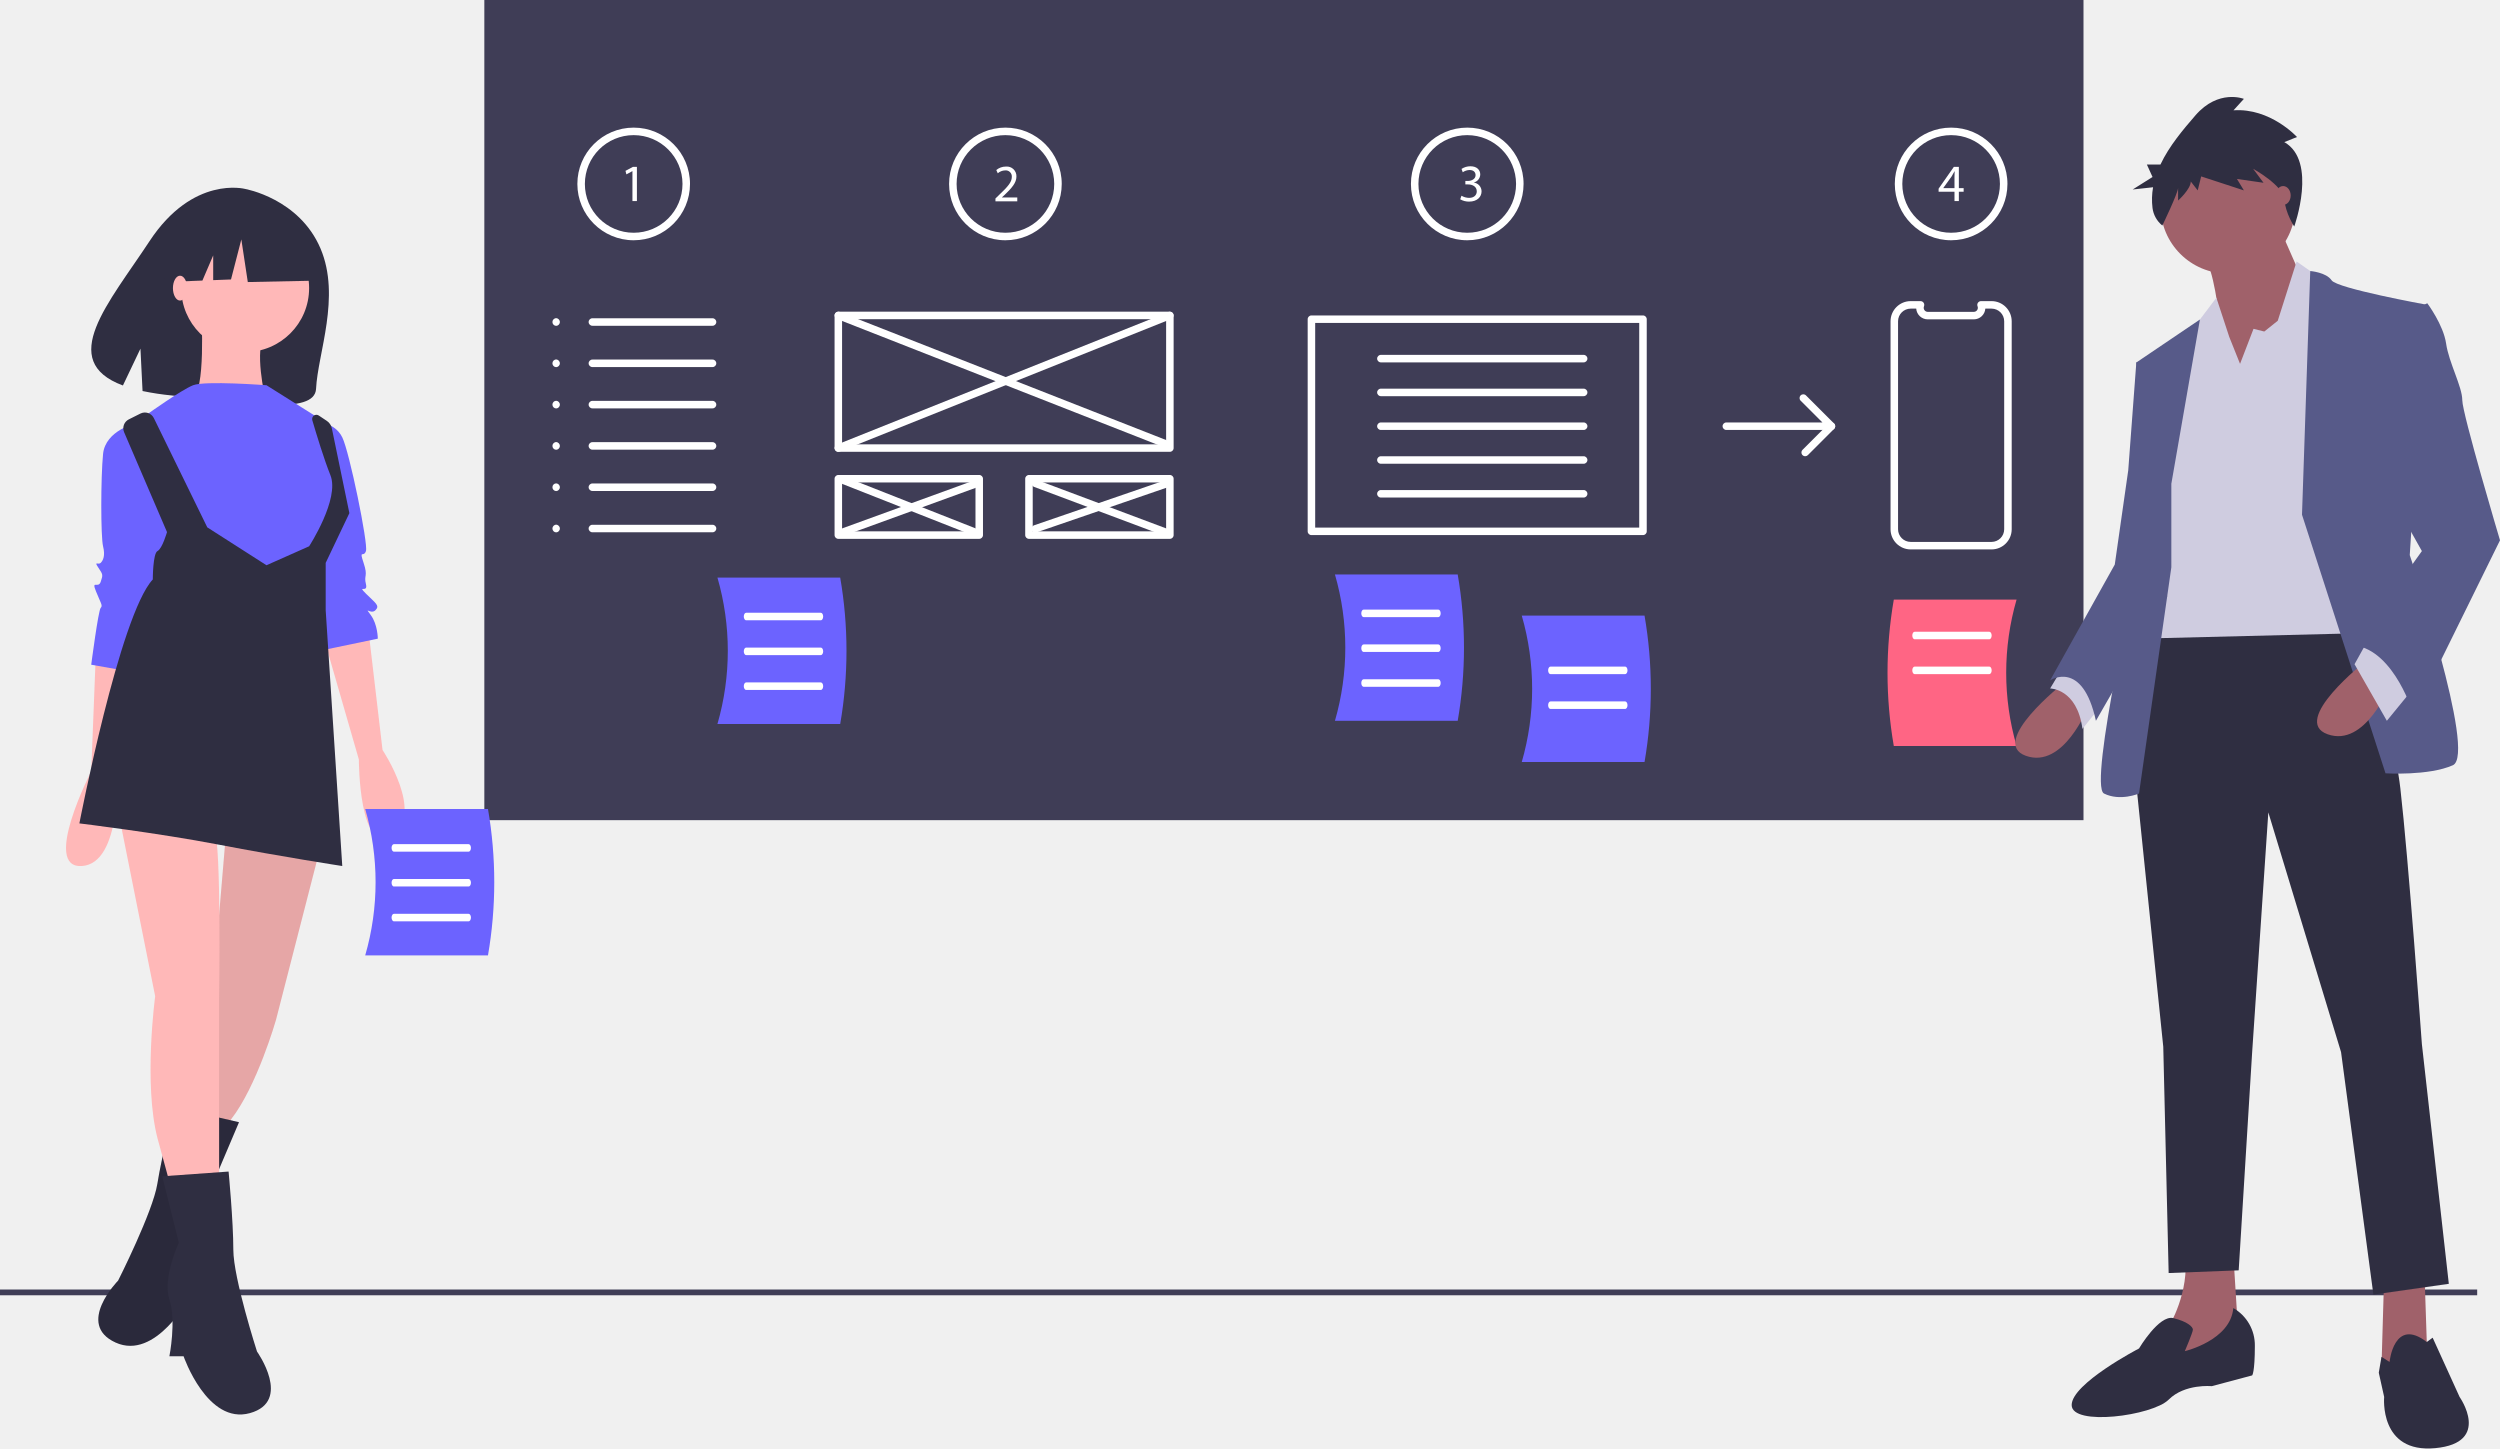
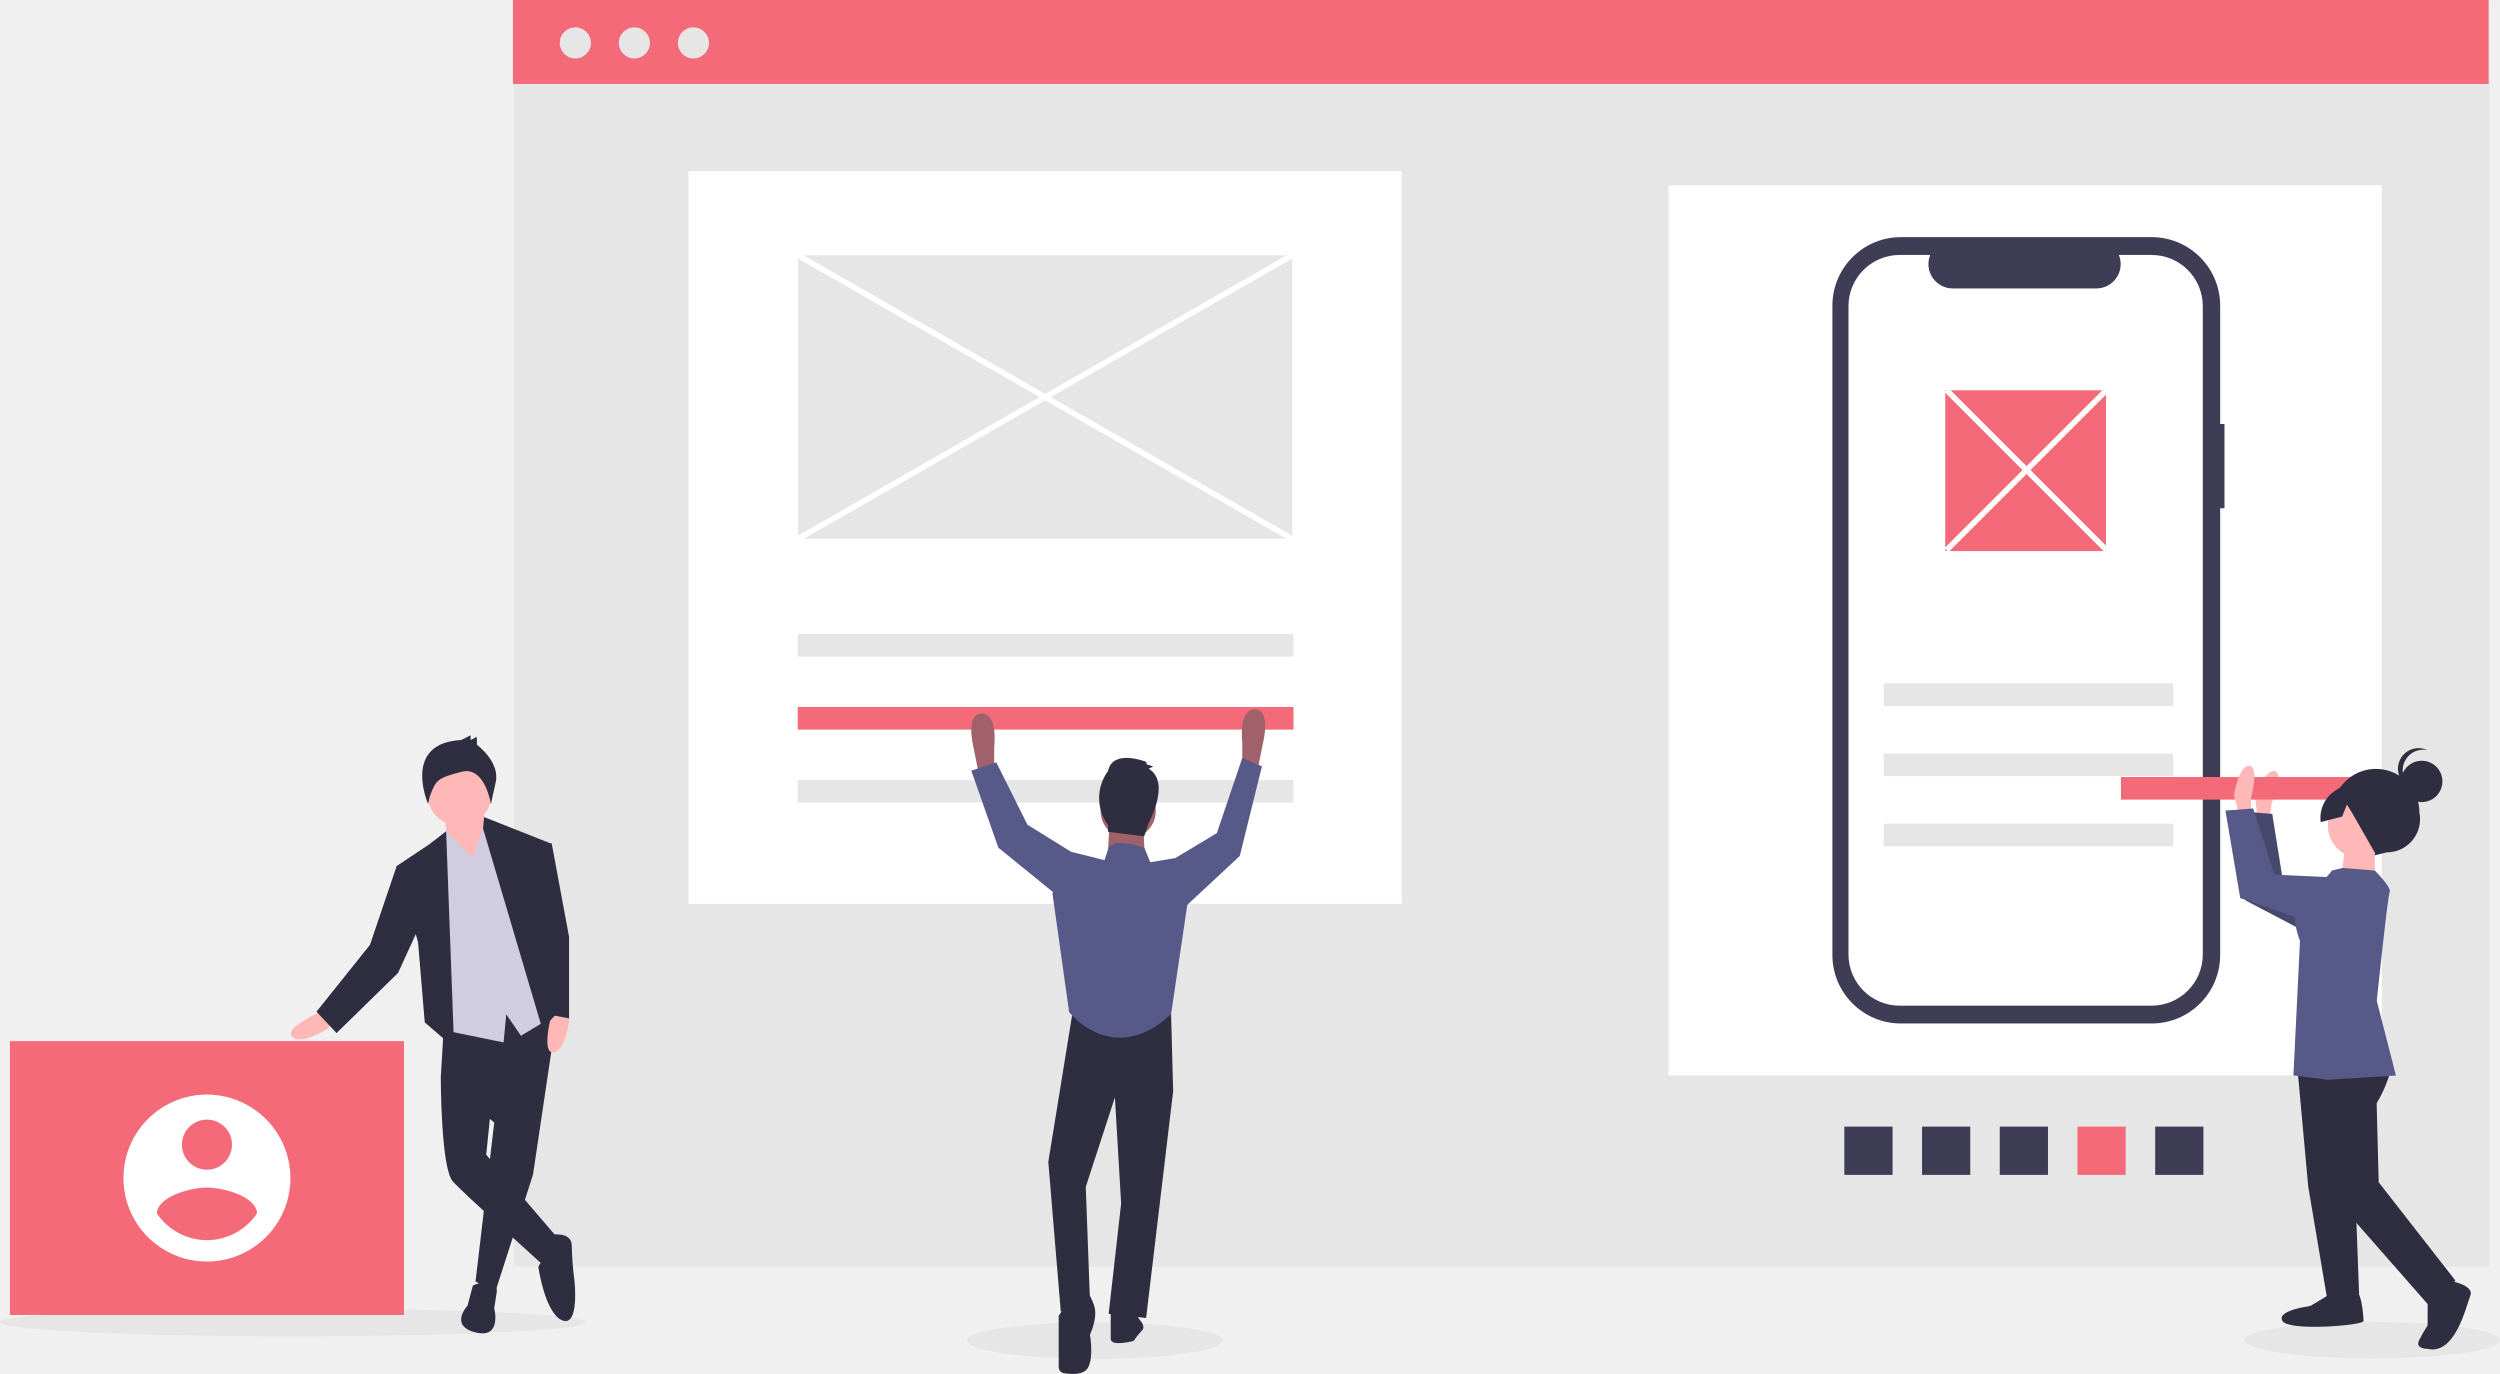
- <svg xmlns="http://www.w3.org/2000/svg" id="b8ce0917-79ae-4875-bfb0-e0ef48cf483c" data-name="Layer 1" width="972.385" height="563.4" viewBox="0 0 972.385 563.4">
-   <rect y="501.562" width="963.51" height="2.241" fill="#3f3d56" />
-   <path d="M238.486,264.994c-8.273-19.52-29.333-23.207-29.333-23.207s-20.277-5.41-37.211,20.353c-15.784,24.013-36.139,46.511-10.325,56.096l6.819-14.32.818,16.48a105.095,105.095,0,0,0,11.364,1.725c28.632,2.909,55.622,7.745,56.122-2.602C237.404,305.763,246.446,283.776,238.486,264.994Z" transform="translate(-113.8076 -168.2999)" fill="#2f2e41" />
-   <path d="M151.132,421.316l-1.842,46.981s-19.345,37.769-3.685,36.848,13.818-36.848,13.818-36.848l5.527-44.217Z" transform="translate(-113.8076 -168.2999)" fill="#ffb8b8" />
-   <path d="M257.069,413.026l5.527,46.981s16.582,24.872,3.685,33.163-12.897-29.478-12.897-29.478l-13.818-47.902Z" transform="translate(-113.8076 -168.2999)" fill="#ffb8b8" />
-   <path d="M237.724,500.539l-16.582,64.484s-7.37,25.793-17.503,38.69l-3.685,7.37-14.739-1.842,10.133-41.454,6.448-76.459Z" transform="translate(-113.8076 -168.2999)" fill="#ffb8b8" />
-   <path d="M237.724,500.539l-16.582,64.484s-7.37,25.793-17.503,38.69l-3.685,7.37-14.739-1.842,10.133-41.454,6.448-76.459Z" transform="translate(-113.8076 -168.2999)" opacity="0.1" />
-   <path d="M181.57,598.956l25.193,5.833L196.379,629.265s4.22,14.653.2,22.413-3.44,21.839-3.44,21.839l-5.46-.86s-13.256,24.956-28.919,17.826.996-24.089.996-24.089S173.3,639.618,175.02,628.698,181.57,598.956,181.57,598.956Z" transform="translate(-113.8076 -168.2999)" fill="#2f2e41" />
-   <path d="M181.57,598.956l25.193,5.833L196.379,629.265s4.22,14.653.2,22.413-3.44,21.839-3.44,21.839l-5.46-.86s-13.256,24.956-28.919,17.826.996-24.089.996-24.089S173.3,639.618,175.02,628.698,181.57,598.956,181.57,598.956Z" transform="translate(-113.8076 -168.2999)" opacity="0.1" />
-   <path d="M160.344,486.721,174.162,555.811s-4.606,34.084.921,55.272L180.61,631.349H199.034V556.732s.921-60.799-1.842-65.405S160.344,486.721,160.344,486.721Z" transform="translate(-113.8076 -168.2999)" fill="#ffb8b8" />
-   <path d="M202.719,623.979l-25.793,1.842,6.448,25.793s-6.448,13.818-3.685,22.109,0,22.109,0,22.109H185.216s9.212,26.715,25.793,22.109,2.764-23.951,2.764-23.951-9.212-28.557-9.212-39.611S202.719,623.979,202.719,623.979Z" transform="translate(-113.8076 -168.2999)" fill="#2f2e41" />
-   <circle cx="95.359" cy="112.073" r="24.872" fill="#ffb8b8" />
-   <path d="M192.125,290.046s1.842,31.321-3.685,33.163,28.557,0,28.557,0-4.606-19.345,0-24.872S192.125,290.046,192.125,290.046Z" transform="translate(-113.8076 -168.2999)" fill="#ffb8b8" />
-   <path d="M217.458,318.142s-23.951-1.842-28.557,0S171.398,329.197,171.398,329.197l6.448,58.035,52.508,11.054,8.291-11.976,8.291-17.503-3.685-22.109-.921-12.897Z" transform="translate(-113.8076 -168.2999)" fill="#6c63ff" />
-   <path d="M166.792,332.882s-11.976,2.764-12.897,11.976-.921,32.242,0,35.927,0,5.527-.921,6.448-2.764-.921-.921,1.842,1.842,2.764.921,5.527-3.685-.921-1.842,3.685,2.764,5.527,1.842,6.448-3.685,22.109-3.685,22.109l15.66,2.764L180.61,375.257Z" transform="translate(-113.8076 -168.2999)" fill="#6c63ff" />
-   <path d="M238.645,332.882a9.817,9.817,0,0,1,8.291,5.527c2.764,5.527,10.133,41.454,9.212,44.217s-2.764-.921-.921,4.606,0,4.606.921,8.291-3.685,0,0,3.685,5.527,4.606,3.685,6.448-4.606-1.842-1.842,1.842,2.764,9.212,2.764,9.212l-22.109,4.606-6.448-51.587Z" transform="translate(-113.8076 -168.2999)" fill="#6c63ff" />
-   <path d="M163.908,331.417l4.525-2.263a3.874,3.874,0,0,1,5.212,1.763l20.782,42.497,23.03,14.739,16.582-7.37s11.976-18.424,8.291-27.636c-2.498-6.246-5.425-15.855-7.051-21.396a1.655,1.655,0,0,1,2.509-1.839l3.14,2.093a4.593,4.593,0,0,1,1.95,2.892l6.821,32.989-9.212,19.345V405.656l6.448,99.489s-23.951-3.685-47.902-8.291-54.351-8.291-54.351-8.291,15.66-81.065,28.557-94.883c0,0,0-10.133,1.842-11.054s3.685-7.37,3.685-7.37l-16.686-38.846A3.874,3.874,0,0,1,163.908,331.417Z" transform="translate(-113.8076 -168.2999)" fill="#2f2e41" />
-   <polygon points="120 89.602 98.895 78.547 69.749 83.07 63.719 109.703 78.73 109.125 82.923 99.341 82.923 108.964 89.85 108.698 93.87 93.12 96.382 109.703 121.005 109.2 120 89.602" fill="#2f2e41" />
-   <ellipse cx="70.027" cy="112.073" rx="2.764" ry="4.836" fill="#ffb8b8" />
-   <rect x="188.385" width="622" height="319.006" fill="#3f3d56" />
-   <path d="M568.836,344.036H439.876a1.46,1.46,0,0,1-1.46-1.46V290.993a1.46,1.46,0,0,1,1.46-1.46H568.836a1.46,1.46,0,0,1,1.46,1.46V342.576A1.46,1.46,0,0,1,568.836,344.036Zm-127.5-2.921H567.376V292.453H441.337Z" transform="translate(-113.8076 -168.2999)" fill="#fff" />
-   <path d="M494.684,377.889H439.876a1.46,1.46,0,0,1-1.46-1.46V354.505a1.46,1.46,0,0,1,1.46-1.46h54.808a1.46,1.46,0,0,1,1.46,1.46v21.924A1.46,1.46,0,0,1,494.684,377.889Zm-53.348-2.921H493.224V355.965H441.337Z" transform="translate(-113.8076 -168.2999)" fill="#fff" />
-   <path d="M568.836,377.889H514.028a1.46,1.46,0,0,1-1.46-1.46V354.505a1.46,1.46,0,0,1,1.46-1.46h54.808a1.46,1.46,0,0,1,1.46,1.46v21.924A1.46,1.46,0,0,1,568.836,377.889Zm-53.348-2.921h51.887V355.965H515.489Z" transform="translate(-113.8076 -168.2999)" fill="#fff" />
-   <path d="M567.225,342.425a1.462,1.462,0,0,1-.533-.101L439.343,292.352a1.46,1.46,0,0,1,1.067-2.718l127.348,49.972a1.46,1.46,0,0,1-.533,2.82Z" transform="translate(-113.8076 -168.2999)" fill="#fff" />
-   <path d="M439.877,344.036a1.461,1.461,0,0,1-.543-2.817l128.961-51.583a1.461,1.461,0,0,1,1.084,2.713L440.419,343.932A1.454,1.454,0,0,1,439.877,344.036Z" transform="translate(-113.8076 -168.2999)" fill="#fff" />
-   <path d="M493.879,377.083a1.469,1.469,0,0,1-.535-.101l-53.197-20.957a1.461,1.461,0,0,1,1.071-2.718l53.196,20.957a1.461,1.461,0,0,1-.535,2.82Z" transform="translate(-113.8076 -168.2999)" fill="#fff" />
-   <path d="M440.682,377.083a1.46,1.46,0,0,1-.499-2.832l53.197-19.344a1.46,1.46,0,1,1,.998,2.744l-53.197,19.344A1.46,1.46,0,0,1,440.682,377.083Z" transform="translate(-113.8076 -168.2999)" fill="#fff" />
-   <path d="M568.031,377.083a1.475,1.475,0,0,1-.513-.093l-51.583-19.344a1.461,1.461,0,0,1,1.027-2.735l51.583,19.344a1.461,1.461,0,0,1-.513,2.828Z" transform="translate(-113.8076 -168.2999)" fill="#fff" />
-   <path d="M516.447,375.472a1.46,1.46,0,0,1-.475-2.841l51.583-17.732a1.46,1.46,0,1,1,.95,2.761L516.922,375.392A1.456,1.456,0,0,1,516.447,375.472Z" transform="translate(-113.8076 -168.2999)" fill="#fff" />
-   <path d="M360.282,261.752a21.907,21.907,0,1,1,21.907-21.907A21.931,21.931,0,0,1,360.282,261.752Zm0-40.893a18.986,18.986,0,1,0,18.986,18.986A19.007,19.007,0,0,0,360.282,220.86Z" transform="translate(-113.8076 -168.2999)" fill="#fff" />
-   <path d="M504.866,261.752a21.907,21.907,0,1,1,21.907-21.907A21.931,21.931,0,0,1,504.866,261.752Zm0-40.893A18.986,18.986,0,1,0,523.852,239.845,19.008,19.008,0,0,0,504.866,220.86Z" transform="translate(-113.8076 -168.2999)" fill="#fff" />
-   <path d="M684.501,261.752a21.907,21.907,0,1,1,21.907-21.907A21.931,21.931,0,0,1,684.501,261.752Zm0-40.893A18.986,18.986,0,1,0,703.487,239.845,19.008,19.008,0,0,0,684.501,220.86Z" transform="translate(-113.8076 -168.2999)" fill="#fff" />
-   <path d="M872.704,261.752a21.907,21.907,0,1,1,21.907-21.907A21.931,21.931,0,0,1,872.704,261.752Zm0-40.893a18.986,18.986,0,1,0,18.986,18.986A19.008,19.008,0,0,0,872.704,220.86Z" transform="translate(-113.8076 -168.2999)" fill="#fff" />
-   <path d="M500.991,246.607v-1.105l1.411-1.371c3.397-3.232,4.932-4.952,4.952-6.956a2.371,2.371,0,0,0-2.639-2.597,4.531,4.531,0,0,0-2.824,1.124l-.573-1.268a5.839,5.839,0,0,1,3.765-1.351,3.742,3.742,0,0,1,4.07,3.866c0,2.455-1.78,4.44-4.582,7.14l-1.064.983v.04h5.974v1.495Z" transform="translate(-113.8076 -168.2999)" fill="#fff" />
-   <path d="M359.797,234.874h-.041l-2.312,1.248-.347-1.371,2.905-1.555h1.535v13.298H359.797Z" transform="translate(-113.8076 -168.2999)" fill="#fff" />
-   <path d="M874.013,246.494V242.874h-6.178v-1.187l5.933-8.49h1.944v8.265h1.861v1.412h-1.861v3.62Zm0-5.032v-4.438q0-1.044.063-2.088h-.063c-.408.779-.736,1.351-1.104,1.965l-3.253,4.52v.041Z" transform="translate(-113.8076 -168.2999)" fill="#fff" />
-   <path d="M682.252,244.428a6.029,6.029,0,0,0,2.945.839c2.313,0,3.029-1.473,3.008-2.577-.02-1.863-1.699-2.66-3.436-2.66H683.765v-1.351h1.004c1.309,0,2.967-.675,2.967-2.251,0-1.064-.676-2.005-2.333-2.005a4.865,4.865,0,0,0-2.658.881l-.471-1.309a6.311,6.311,0,0,1,3.477-1.024c2.619,0,3.805,1.555,3.805,3.172a3.303,3.303,0,0,1-2.456,3.129v.041a3.463,3.463,0,0,1,2.967,3.416c0,2.128-1.657,3.991-4.848,3.991a6.747,6.747,0,0,1-3.457-.901Z" transform="translate(-113.8076 -168.2999)" fill="#fff" />
-   <path d="M752.853,376.429H623.893a1.46,1.46,0,0,1-1.46-1.46V292.453a1.46,1.46,0,0,1,1.46-1.46H752.853a1.46,1.46,0,0,1,1.46,1.46V374.968A1.46,1.46,0,0,1,752.853,376.429Zm-127.5-2.921H751.392V293.913H625.353Z" transform="translate(-113.8076 -168.2999)" fill="#fff" />
-   <path d="M729.775,309.248H650.911a1.46,1.46,0,1,1,0-2.921h78.864a1.46,1.46,0,1,1,0,2.921Z" transform="translate(-113.8076 -168.2999)" fill="#fff" />
-   <path d="M729.775,322.392H650.911a1.46,1.46,0,1,1,0-2.921h78.864a1.46,1.46,0,1,1,0,2.921Z" transform="translate(-113.8076 -168.2999)" fill="#fff" />
-   <path d="M729.775,335.536H650.911a1.46,1.46,0,1,1,0-2.921h78.864a1.46,1.46,0,1,1,0,2.921Z" transform="translate(-113.8076 -168.2999)" fill="#fff" />
-   <path d="M729.775,348.68H650.911a1.46,1.46,0,1,1,0-2.921h78.864a1.46,1.46,0,1,1,0,2.921Z" transform="translate(-113.8076 -168.2999)" fill="#fff" />
-   <path d="M729.775,361.824H650.911a1.46,1.46,0,1,1,0-2.921h78.864a1.46,1.46,0,1,1,0,2.921Z" transform="translate(-113.8076 -168.2999)" fill="#fff" />
-   <path d="M330.119,295.049a1.501,1.501,0,0,0,0-3,1.501,1.501,0,0,0,0,3Z" transform="translate(-113.8076 -168.2999)" fill="#fff" />
-   <path d="M330.119,311.113a1.501,1.501,0,0,0,0-3,1.501,1.501,0,0,0,0,3Z" transform="translate(-113.8076 -168.2999)" fill="#fff" />
-   <path d="M330.119,327.178a1.501,1.501,0,0,0,0-3,1.501,1.501,0,0,0,0,3Z" transform="translate(-113.8076 -168.2999)" fill="#fff" />
-   <path d="M330.119,343.243a1.501,1.501,0,0,0,0-3,1.501,1.501,0,0,0,0,3Z" transform="translate(-113.8076 -168.2999)" fill="#fff" />
-   <path d="M330.119,359.308a1.501,1.501,0,0,0,0-3,1.501,1.501,0,0,0,0,3Z" transform="translate(-113.8076 -168.2999)" fill="#fff" />
-   <path d="M330.119,375.373a1.501,1.501,0,0,0,0-3,1.501,1.501,0,0,0,0,3Z" transform="translate(-113.8076 -168.2999)" fill="#fff" />
-   <path d="M390.951,295.009H344.217a1.46,1.46,0,0,1,0-2.921h46.734a1.46,1.46,0,0,1,0,2.921Z" transform="translate(-113.8076 -168.2999)" fill="#fff" />
-   <path d="M390.951,311.074H344.217a1.46,1.46,0,1,1,0-2.921h46.734a1.46,1.46,0,1,1,0,2.921Z" transform="translate(-113.8076 -168.2999)" fill="#fff" />
-   <path d="M390.951,327.139H344.217a1.46,1.46,0,1,1,0-2.921h46.734a1.46,1.46,0,1,1,0,2.921Z" transform="translate(-113.8076 -168.2999)" fill="#fff" />
-   <path d="M390.951,343.203H344.217a1.46,1.46,0,1,1,0-2.921h46.734a1.46,1.46,0,1,1,0,2.921Z" transform="translate(-113.8076 -168.2999)" fill="#fff" />
-   <path d="M390.951,359.268H344.217a1.46,1.46,0,1,1,0-2.921h46.734a1.46,1.46,0,1,1,0,2.921Z" transform="translate(-113.8076 -168.2999)" fill="#fff" />
-   <path d="M390.951,375.333H344.217a1.46,1.46,0,1,1,0-2.921h46.734a1.46,1.46,0,1,1,0,2.921Z" transform="translate(-113.8076 -168.2999)" fill="#fff" />
-   <path d="M888.423,382.002H856.985a7.852,7.852,0,0,1-7.844-7.843V293.26a7.851,7.851,0,0,1,7.844-7.841h3.814a1.46,1.46,0,0,1,1.355,2.007,1.575,1.575,0,0,0,1.453,2.171h17.923a1.574,1.574,0,0,0,1.456-2.166,1.46,1.46,0,0,1,1.352-2.011h4.085a7.851,7.851,0,0,1,7.843,7.841v80.899A7.852,7.852,0,0,1,888.423,382.002Zm-31.438-93.663a4.928,4.928,0,0,0-4.923,4.92v80.899a4.928,4.928,0,0,0,4.923,4.922H888.423a4.927,4.927,0,0,0,4.922-4.922V293.26a4.927,4.927,0,0,0-4.922-4.92h-2.412a4.499,4.499,0,0,1-4.481,4.177H863.607a4.498,4.498,0,0,1-4.48-4.177Z" transform="translate(-113.8076 -168.2999)" fill="#fff" />
-   <path d="M826.165,335.536H785.272a1.46,1.46,0,0,1,0-2.921H822.639l-8.46-8.46a1.46,1.46,0,0,1,2.065-2.065l10.953,10.953a1.46,1.46,0,0,1-1.033,2.493Z" transform="translate(-113.8076 -168.2999)" fill="#fff" />
-   <path d="M815.941,345.759a1.46,1.46,0,0,1-1.033-2.493L825.132,333.043a1.46,1.46,0,0,1,2.065,2.065l-10.223,10.223A1.456,1.456,0,0,1,815.941,345.759Z" transform="translate(-113.8076 -168.2999)" fill="#fff" />
-   <path d="M898.161,458.458H850.41a167.01,167.01,0,0,1,0-56.934h47.751A102.443,102.443,0,0,0,898.161,458.458Z" transform="translate(-113.8076 -168.2999)" fill="#ff6584" />
-   <path d="M633.036,448.67h47.751a167.01,167.01,0,0,0,0-56.934H633.036A102.443,102.443,0,0,1,633.036,448.67Z" transform="translate(-113.8076 -168.2999)" fill="#6c63ff" />
-   <path d="M705.705,464.681H753.456a167.01,167.01,0,0,0,0-56.934H705.705A102.443,102.443,0,0,1,705.705,464.681Z" transform="translate(-113.8076 -168.2999)" fill="#6c63ff" />
-   <path d="M673.253,408.324H644.195c-.501,0-.908-.653-.908-1.46s.407-1.46.908-1.46h29.057c.501,0,.908.653.908,1.46S673.754,408.324,673.253,408.324Z" transform="translate(-113.8076 -168.2999)" fill="#fff" />
-   <path d="M673.253,421.872H644.195c-.501,0-.908-.653-.908-1.46s.407-1.46.908-1.46h29.057c.501,0,.908.653.908,1.46S673.754,421.872,673.253,421.872Z" transform="translate(-113.8076 -168.2999)" fill="#fff" />
-   <path d="M745.922,430.494H716.865c-.501,0-.908-.653-.908-1.46s.407-1.46.908-1.46h29.057c.501,0,.908.653.908,1.46S746.423,430.494,745.922,430.494Z" transform="translate(-113.8076 -168.2999)" fill="#fff" />
-   <path d="M745.922,444.042H716.865c-.501,0-.908-.653-.908-1.46s.407-1.46.908-1.46h29.057c.501,0,.908.653.908,1.46S746.423,444.042,745.922,444.042Z" transform="translate(-113.8076 -168.2999)" fill="#fff" />
-   <path d="M887.565,416.945H858.508c-.501,0-.908-.653-.908-1.46s.407-1.46.908-1.46h29.057c.501,0,.908.653.908,1.46S888.067,416.945,887.565,416.945Z" transform="translate(-113.8076 -168.2999)" fill="#fff" />
-   <path d="M887.565,430.494H858.508c-.501,0-.908-.653-.908-1.46s.407-1.46.908-1.46h29.057c.501,0,.908.653.908,1.46S888.067,430.494,887.565,430.494Z" transform="translate(-113.8076 -168.2999)" fill="#fff" />
-   <path d="M673.253,435.421H644.195c-.501,0-.908-.653-.908-1.46s.407-1.46.908-1.46h29.057c.501,0,.908.653.908,1.46S673.754,435.421,673.253,435.421Z" transform="translate(-113.8076 -168.2999)" fill="#fff" />
-   <path d="M392.858,449.901h47.751a167.011,167.011,0,0,0,0-56.934H392.858A102.443,102.443,0,0,1,392.858,449.901Z" transform="translate(-113.8076 -168.2999)" fill="#6c63ff" />
-   <path d="M433.074,409.555H404.017c-.501,0-.908-.653-.908-1.46s.407-1.46.908-1.46h29.057c.501,0,.908.653.908,1.46S433.576,409.555,433.074,409.555Z" transform="translate(-113.8076 -168.2999)" fill="#fff" />
-   <path d="M433.074,423.104H404.017c-.501,0-.908-.653-.908-1.46s.407-1.46.908-1.46h29.057c.501,0,.908.653.908,1.46S433.576,423.104,433.074,423.104Z" transform="translate(-113.8076 -168.2999)" fill="#fff" />
-   <path d="M433.074,436.652H404.017c-.501,0-.908-.653-.908-1.46s.407-1.46.908-1.46h29.057c.501,0,.908.653.908,1.46S433.576,436.652,433.074,436.652Z" transform="translate(-113.8076 -168.2999)" fill="#fff" />
-   <path d="M255.858,539.901h47.751a167.011,167.011,0,0,0,0-56.934H255.858A102.443,102.443,0,0,1,255.858,539.901Z" transform="translate(-113.8076 -168.2999)" fill="#6c63ff" />
-   <path d="M296.074,499.555H267.017c-.501,0-.908-.653-.908-1.46s.407-1.46.908-1.46h29.057c.501,0,.908.653.908,1.46S296.576,499.555,296.074,499.555Z" transform="translate(-113.8076 -168.2999)" fill="#fff" />
-   <path d="M296.074,513.104H267.017c-.501,0-.908-.653-.908-1.46s.407-1.46.908-1.46h29.057c.501,0,.908.653.908,1.46S296.576,513.104,296.074,513.104Z" transform="translate(-113.8076 -168.2999)" fill="#fff" />
-   <path d="M296.074,526.652H267.017c-.501,0-.908-.653-.908-1.46s.407-1.46.908-1.46h29.057c.501,0,.908.653.908,1.46S296.576,526.652,296.074,526.652Z" transform="translate(-113.8076 -168.2999)" fill="#fff" />
-   <path d="M916.45,433.986s-29.338,23.051-14.669,28.29,24.099-18.86,24.099-18.86Z" transform="translate(-113.8076 -168.2999)" fill="#a0616a" />
-   <path d="M917.498,425.603l-6.287,10.478s10.478,0,12.574,15.717l8.382-10.478Z" transform="translate(-113.8076 -168.2999)" fill="#cfcce0" />
-   <polygon points="943.047 496.201 944.094 527.634 931.521 534.969 926.282 531.826 927.33 496.201 943.047 496.201" fill="#a0616a" />
-   <path d="M982.461,656.118l2.096,33.529L955.218,702.221l2.096-17.813s8.382-13.621,6.287-28.29Z" transform="translate(-113.8076 -168.2999)" fill="#a0616a" />
-   <path d="M1027.516,403.6s16.765,44.007,19.908,71.25,8.382,99.54,8.382,99.54l10.478,93.254-29.338,4.191-12.574-94.301-28.29-93.254-6.287,93.254-5.239,84.871-27.243,1.048L955.218,575.438,943.692,463.324l6.287-53.438Z" transform="translate(-113.8076 -168.2999)" fill="#2f2e41" />
-   <path d="M1043.233,698.03s1.719-17.598,14.481-7.751l2.284-1.679,10.478,23.051s12.574,17.812-9.43,19.908-19.908-19.908-19.908-19.908l-2.096-9.43,1.048-6.175Z" transform="translate(-113.8076 -168.2999)" fill="#2f2e41" />
-   <path d="M982.461,677.074a16.646,16.646,0,0,1,8.382,14.669c0,10.478-1.048,11.526-1.048,11.526l-15.717,4.191s-10.478-1.048-16.765,5.239-37.721,10.478-37.721,2.096S945.788,692.791,945.788,692.791s7.779-13.137,13.32-11.808,7.636,3.425,7.636,4.473-3.143,8.382-3.143,8.382S981.413,689.648,982.461,677.074Z" transform="translate(-113.8076 -168.2999)" fill="#2f2e41" />
-   <circle cx="866.558" cy="80.226" r="26.195" fill="#a0616a" />
-   <path d="M999.749,255.337l11.526,26.195-31.434,45.055s-2.096-49.246-8.382-57.629S999.749,255.337,999.749,255.337Z" transform="translate(-113.8076 -168.2999)" fill="#a0616a" />
-   <polygon points="871.273 141.522 876.512 127.901 880.703 128.949 885.942 124.757 893.276 101.706 903.754 109.041 917.376 246.302 832.504 248.397 844.03 153.048 854.508 125.805 862.071 115.807 867.081 131.044 871.273 141.522" fill="#cfcce0" />
-   <path d="M1009.18,368.499l3.206-94.781s6.224.48,8.319,3.623,36.673,9.43,36.673,9.43l-6.287,97.445s26.195,77.537,16.765,81.728-26.195,3.143-26.195,3.143Z" transform="translate(-113.8076 -168.2999)" fill="#575a89" />
-   <path d="M958.361,356.449l11.115-63.879-24.737,16.728,6.287,46.103L945.788,386.835s-19.908,86.967-13.621,90.11,13.621,0,13.621,0l12.574-88.015Z" transform="translate(-113.8076 -168.2999)" fill="#575a89" />
-   <path d="M952.075,307.203l-7.335,2.096L941.597,351.21l-5.239,36.673L911.211,432.938s12.574-8.382,17.812,15.717l27.694-48.217Z" transform="translate(-113.8076 -168.2999)" fill="#575a89" />
-   <path d="M1033.803,425.603s-29.338,23.051-14.669,28.29,24.099-18.86,24.099-18.86Z" transform="translate(-113.8076 -168.2999)" fill="#a0616a" />
-   <polygon points="937.808 268.829 928.377 280.355 915.804 258.351 921.043 248.921 937.808 268.829" fill="#cfcce0" />
-   <path d="M1049.52,290.438l8.382-4.191s6.287,8.382,7.335,15.717,6.287,16.765,6.287,22.004,14.669,54.485,14.669,54.485L1052.663,446.559s-7.335-25.147-23.051-27.243l26.195-36.673L1041.137,356.449Z" transform="translate(-113.8076 -168.2999)" fill="#575a89" />
-   <path d="M1002.294,223.568l4.94-1.978s-10.328-11.371-24.698-10.382l4.042-4.45s-9.879-3.955-18.86,6.427c-4.721,5.458-10.184,11.873-13.589,19.099h-5.29l2.208,4.861-7.728,4.861,7.932-.873a27.166,27.166,0,0,0-.215,8.064,10.433,10.433,0,0,0,3.821,6.825h0S960.981,243.344,960.981,241.366v4.944s4.94-4.449,4.94-7.416l2.694,3.461,1.347-5.438,16.615,5.438-2.694-4.449,10.328,1.483-4.042-5.438s11.675,6.427,12.125,11.865c.449,5.438,3.866,10.591,3.866,10.591S1015.317,230.984,1002.294,223.568Z" transform="translate(-113.8076 -168.2999)" fill="#2f2e41" />
-   <ellipse cx="888.037" cy="76.035" rx="2.934" ry="3.667" fill="#a0616a" />
+ <svg xmlns="http://www.w3.org/2000/svg" id="b66c9c51-8109-402d-a3f9-100a5bb3d153" data-name="Layer 1" width="890.302" height="489.3" viewBox="0 0 890.302 489.3">
+   <rect x="182.972" y="0.399" width="703.576" height="450.601" fill="#e6e6e6" />
+   <rect x="245.187" y="60.907" width="254" height="261" fill="#fff" />
+   <rect x="594.187" y="65.969" width="254" height="317" fill="#fff" />
+   <ellipse cx="844.802" cy="477.262" rx="45.5" ry="6.5" fill="#e6e6e6" />
+   <ellipse cx="389.9" cy="477.407" rx="45.5" ry="6.5" fill="#e6e6e6" />
+   <ellipse cx="104.425" cy="470.907" rx="104.425" ry="5" fill="#e6e6e6" />
+   <rect x="182.672" width="703.576" height="29.89" fill="#f56a79" />
+   <circle cx="204.884" cy="15.282" r="5.54" fill="#e6e6e6" />
+   <circle cx="225.913" cy="15.282" r="5.54" fill="#e6e6e6" />
+   <circle cx="246.941" cy="15.282" r="5.54" fill="#e6e6e6" />
+   <path d="M947.036,356.349H945.497V314.198a24.396,24.396,0,0,0-24.396-24.396H831.8a24.396,24.396,0,0,0-24.396,24.396V545.439a24.396,24.396,0,0,0,24.396,24.396h89.302a24.396,24.396,0,0,0,24.396-24.396V386.352h1.539Z" transform="translate(-154.8491 -205.3501)" fill="#3f3d56" />
+   <path d="M921.086,296.149H909.429a8.655,8.655,0,0,1-8.014,11.924H850.256A8.656,8.656,0,0,1,842.242,296.149H831.354a18.218,18.218,0,0,0-18.218,18.218v230.902a18.218,18.218,0,0,0,18.218,18.218h89.732a18.218,18.218,0,0,0,18.218-18.218v-230.902A18.218,18.218,0,0,0,921.086,296.149Z" transform="translate(-154.8491 -205.3501)" fill="#fff" />
+   <rect x="284.09" y="225.776" width="176.544" height="8.053" fill="#e6e6e6" />
+   <rect x="284.09" y="251.776" width="176.544" height="8.053" fill="#f56a79" />
+   <rect x="284.09" y="277.776" width="176.544" height="8.053" fill="#e6e6e6" />
+   <rect x="670.839" y="243.346" width="103.064" height="8.053" fill="#e6e6e6" />
+   <rect x="670.839" y="268.346" width="103.064" height="8.053" fill="#e6e6e6" />
+   <rect x="670.839" y="293.346" width="103.064" height="8.053" fill="#e6e6e6" />
+   <rect x="922.351" y="606.563" width="17.177" height="17.177" transform="translate(1391.242 -521.1374) rotate(90)" fill="#3f3d56" />
+   <rect x="894.676" y="606.563" width="17.177" height="17.177" transform="translate(1363.568 -493.4629) rotate(90)" fill="#f56a79" />
+   <rect x="867.002" y="606.563" width="17.177" height="17.177" transform="translate(1335.893 -465.7884) rotate(90)" fill="#3f3d56" />
+   <rect x="839.327" y="606.563" width="17.177" height="17.177" transform="translate(1308.219 -438.1138) rotate(90)" fill="#3f3d56" />
+   <rect x="811.653" y="606.563" width="17.177" height="17.177" transform="translate(1280.544 -410.4393) rotate(90)" fill="#3f3d56" />
+   <rect x="692.742" y="138.99" width="57.258" height="57.258" fill="#f56a79" />
+   <path d="M504.454,480.943l-.741,1.482-2.223-11.117s-2.965-11.858,2.965-11.858,4.447,11.858,4.447,11.858v8.152Z" transform="translate(-154.8491 -205.3501)" fill="#a0616a" />
+   <path d="M601.696,479.425l.741,1.482,2.223-11.117s2.965-11.858-2.965-11.858-4.447,11.858-4.447,11.858V477.943Z" transform="translate(-154.8491 -205.3501)" fill="#a0616a" />
+   <polygon points="382.215 358.94 373.322 413.784 377.768 467.145 388.144 462.699 386.662 422.677 397.038 390.808 399.261 428.606 394.815 467.886 408.155 469.369 417.79 388.585 417.049 361.163 382.215 358.94" fill="#2f2e41" />
+   <path d="M537.064,665.825l-5.188,8.152V692.194a2.209,2.209,0,0,0,1.856,2.18c2.543.417,6.97.714,8.52-1.868,2.223-3.706.741-11.858.741-11.858s2.965-5.929,1.482-10.376-2.965-5.188-2.965-5.188Z" transform="translate(-154.8491 -205.3501)" fill="#2f2e41" />
+   <path d="M559.298,673.237l1.482,2.223s2.223,2.223.741,3.706a28.966,28.966,0,0,0-2.965,3.706s-8.152,2.223-8.152-.741v-9.635Z" transform="translate(-154.8491 -205.3501)" fill="#2f2e41" />
+   <circle cx="401.778" cy="288.795" r="9.824" fill="#a0616a" />
+   <polygon points="395.185 291.867 394.444 305.949 407.784 306.69 407.043 292.608 395.185 291.867" fill="#a0616a" />
+   <path d="M564.486,512.41l-2.104-5.14s-9.754-3.754-12.719-.048l-1.482,4.447-11.858-2.965-6.67,14.823,5.929,42.245s15.564,20.011,36.316.741l5.929-40.021L573.38,510.928Z" transform="translate(-154.8491 -205.3501)" fill="#575a89" />
+   <polygon points="417.049 308.543 418.531 305.578 433.354 296.684 442.4 269.907 449.4 272.907 441.506 304.837 420.013 324.847 417.049 308.543" fill="#575a89" />
+   <polygon points="382.956 304.837 381.474 303.355 365.91 293.72 354.793 271.486 345.9 274.45 355.534 301.872 379.251 321.142 382.956 304.837" fill="#575a89" />
+   <path d="M563.919,479.1l1.606-.803-2.409-.803V476.691s-12.047-4.819-13.653,3.213a16.143,16.143,0,0,0,0,19.275v2.409l12.85,1.606,1.606-4.819S571.95,483.919,563.919,479.1Z" transform="translate(-154.8491 -205.3501)" fill="#2f2e41" />
+   <path d="M269.939,565.16l-2.855,1.428s-11.422,5.235-8.09,8.09,12.373-2.855,12.373-2.855l1.904-2.38Z" transform="translate(-154.8491 -205.3501)" fill="#ffb8b8" />
+   <polygon points="198.633 359.099 189.807 418.346 176.481 459.749 169.343 456.418 176.005 399.786 156.969 383.605 158.397 359.81 198.633 359.099" fill="#2f2e41" />
+   <path d="M323.24,663.196s8.09-4.283,8.566,1.904l-.952,6.187s2.855,10.946-6.663,8.566-2.855-9.518-2.855-9.518Z" transform="translate(-154.8491 -205.3501)" fill="#2f2e41" />
+   <path d="M318.005,583.72l-6.187,5.235s0,32.361,4.283,37.12,31.41,29.03,32.361,29.982,5.235-9.518,5.235-9.518l-25.699-29.982,1.904-18.56Z" transform="translate(-154.8491 -205.3501)" fill="#2f2e41" />
+   <path d="M350.842,645.112s7.614-1.428,7.614,3.807a115.231,115.231,0,0,0,.952,12.373s1.904,16.657-4.283,14.277-8.566-19.036-8.566-19.036a7.089,7.089,0,0,1,2.855-3.331C351.318,652.25,350.842,645.112,350.842,645.112Z" transform="translate(-154.8491 -205.3501)" fill="#2f2e41" />
+   <polygon points="172.198 288.424 173.626 306.033 169.819 312.695 159.349 302.701 158.397 289.376 172.198 288.424" fill="#ffb8b8" />
+   <circle cx="163.632" cy="282.713" r="11.422" fill="#ffb8b8" />
+   <polygon points="168.391 305.557 173.15 291.756 181.716 301.274 197.421 361.713 185.523 368.852 180.289 361.237 179.337 371.231 156.017 366.472 154.114 302.701 158.87 296.002 168.391 305.557" fill="#d0cde1" />
+   <polygon points="161.728 373.135 158.873 296.039 152.686 300.798 141.264 308.412 148.879 335.539 151.258 364.093 161.728 373.135" fill="#2f2e41" />
+   <polygon points="144.596 308.888 141.264 308.412 131.746 336.49 112.71 360.286 119.849 367.9 141.74 346.484 149.831 328.876 144.596 308.888" fill="#2f2e41" />
+   <path d="M351.417,565.595l-.649,3.126s-2.971,12.208,1.335,11.363,5.428-11.48,5.428-11.48l-.688-2.969Z" transform="translate(-154.8491 -205.3501)" fill="#ffb8b8" />
+   <polygon points="172.406 290.983 195.993 300.322 193.138 328.876 198.849 360.286 193.138 366.472 172.022 295.028 172.406 290.983" fill="#2f2e41" />
+   <path d="M319.079,468.881l3.353-1.676v1.676l2.235-1.118v2.794s8.382,6.146,6.705,13.41-1.676,7.823-1.676,7.823-2.119-13.814-10.501-11.579-9.056,2.639-11.291,8.785l-.606,2.636S297.846,469.998,319.079,468.881Z" transform="translate(-154.8491 -205.3501)" fill="#2f2e41" />
+   <polygon points="192.662 300.322 196.469 300.322 202.656 333.635 202.656 362.665 195.042 361.237 188.855 317.454 192.662 300.322" fill="#2f2e41" />
+   <rect x="3.535" y="370.772" width="140.321" height="97.511" fill="#f56a79" />
+   <path d="M228.545,595.148a29.729,29.729,0,1,0,29.729,29.729A29.816,29.816,0,0,0,228.545,595.148Zm0,8.919a8.919,8.919,0,1,1-8.919,8.919,8.949,8.949,0,0,1,8.919-8.919Zm0,42.936a21.657,21.657,0,0,1-17.837-9.519c.143-5.946,11.892-9.219,17.837-9.219s17.694,3.273,17.837,9.219a21.693,21.693,0,0,1-17.837,9.519Z" transform="translate(-154.8491 -205.3501)" fill="#fff" />
+   <rect x="284.187" y="90.907" width="176" height="101" fill="#e6e6e6" />
+   <path d="M963.051,496.584l.815-5.26s4.753-10.805.996-11.388-6.891,9.704-6.891,9.704l1.375,10.986Z" transform="translate(-154.8491 -205.3501)" fill="#ffb8b8" />
+   <polygon points="846.67 321.051 813.089 314.306 809.187 289.847 799.302 289.084 799.785 320.707 828.962 336.004 846.67 321.051" fill="#575a89" />
+   <polygon points="846.67 321.051 813.089 314.306 809.187 289.847 799.302 289.084 799.785 320.707 828.962 336.004 846.67 321.051" opacity="0.2" />
+   <rect x="910.162" y="482.062" width="103.064" height="8.053" transform="translate(1768.539 766.8261) rotate(-180)" fill="#f56a79" />
+   <path d="M956.49,494.78l.007-5.323s3.056-11.402-.746-11.407-5.336,10.639-5.336,10.639l3.028,10.649Z" transform="translate(-154.8491 -205.3501)" fill="#ffb8b8" />
+   <path d="M1000.202,510.025l4.607-1.123a11.862,11.862,0,0,0,11.642-14.211h0a15.504,15.504,0,0,0-15.485-15.524h0A15.504,15.504,0,0,0,985.443,494.652v0A12.321,12.321,0,0,0,1000.202,510.025Z" transform="translate(-154.8491 -205.3501)" fill="#2f2e41" />
+   <polygon points="818.254 381.458 822.005 422.524 828.797 462.833 840.203 462.847 838.732 423.305 832.709 375.393 818.254 381.458" fill="#2f2e41" />
+   <path d="M985.17,665.904l-7.61,4.553s-12.168,1.505-9.892,5.31,28.893,1.557,28.895.036-.748-9.886-2.269-9.888Z" transform="translate(-154.8491 -205.3501)" fill="#2f2e41" />
+   <path d="M1006.771,583.26s-.214,5.871-5.548,14.989l.725,28.135,27.33,35.012-9.896,8.352-33.409-38.061-8.307-45.634,10.659-10.632Z" transform="translate(-154.8491 -205.3501)" fill="#2f2e41" />
+   <path d="M1026.997,661.394s9.123,1.532,7.597,5.332-5.349,21.284-15.232,18.991c0,0-4.562-.006-3.038-3.045a55.004,55.004,0,0,1,3.048-5.319l.012-9.885Z" transform="translate(-154.8491 -205.3501)" fill="#2f2e41" />
+   <circle cx="840.415" cy="294.041" r="11.406" fill="#ffb8b8" />
+   <polygon points="845.728 301.652 845.712 314.578 833.546 314.563 835.083 301.639 845.728 301.652" fill="#ffb8b8" />
+   <path d="M985.359,515.347l3.687-.906,11.521.925s6.075,6.091,5.313,7.611-4.611,38.774-4.611,38.774l6.81,26.622-24.334,1.49-12.164-1.536,2.341-47.902s-5.306-12.933,1.542-16.727A29.954,29.954,0,0,0,985.359,515.347Z" transform="translate(-154.8491 -205.3501)" fill="#575a89" />
+   <polygon points="844.193 313.056 809.978 311.492 802.404 287.911 792.518 288.658 797.801 319.841 828.964 330.526 844.193 313.056" fill="#575a89" />
+   <circle cx="862.432" cy="278.279" r="7.359" fill="#2f2e41" />
+   <path d="M1010.492,479.674a7.355,7.355,0,0,1,8.807-7.205A7.355,7.355,0,1,0,1014.711,486.331,7.353,7.353,0,0,1,1010.492,479.674Z" transform="translate(-154.8491 -205.3501)" fill="#2f2e41" />
+   <path d="M1004.179,483.847l-9.921-1.827-7.63,4.782a11.573,11.573,0,0,0-5.331,11.295l7.641-1.937,1.711-4.29,2.038,3.34,8.267,14.454,8.37-4.552,5.333-8.358Z" transform="translate(-154.8491 -205.3501)" fill="#2f2e41" />
+   <rect x="526.036" y="245.297" width="2" height="202.921" transform="translate(-190.8885 425.9309) rotate(-60.15005)" fill="#fff" />
+   <rect x="425.576" y="345.758" width="202.921" height="2" transform="translate(-257.5169 102.9269) rotate(-29.84553)" fill="#fff" />
+   <rect x="875.536" y="332.452" width="2" height="80.61" transform="translate(-161.6969 523.6326) rotate(-45)" fill="#fff" />
+   <rect x="836.231" y="371.757" width="80.61" height="2" transform="translate(-161.6969 523.6326) rotate(-45)" fill="#fff" />
</svg>
